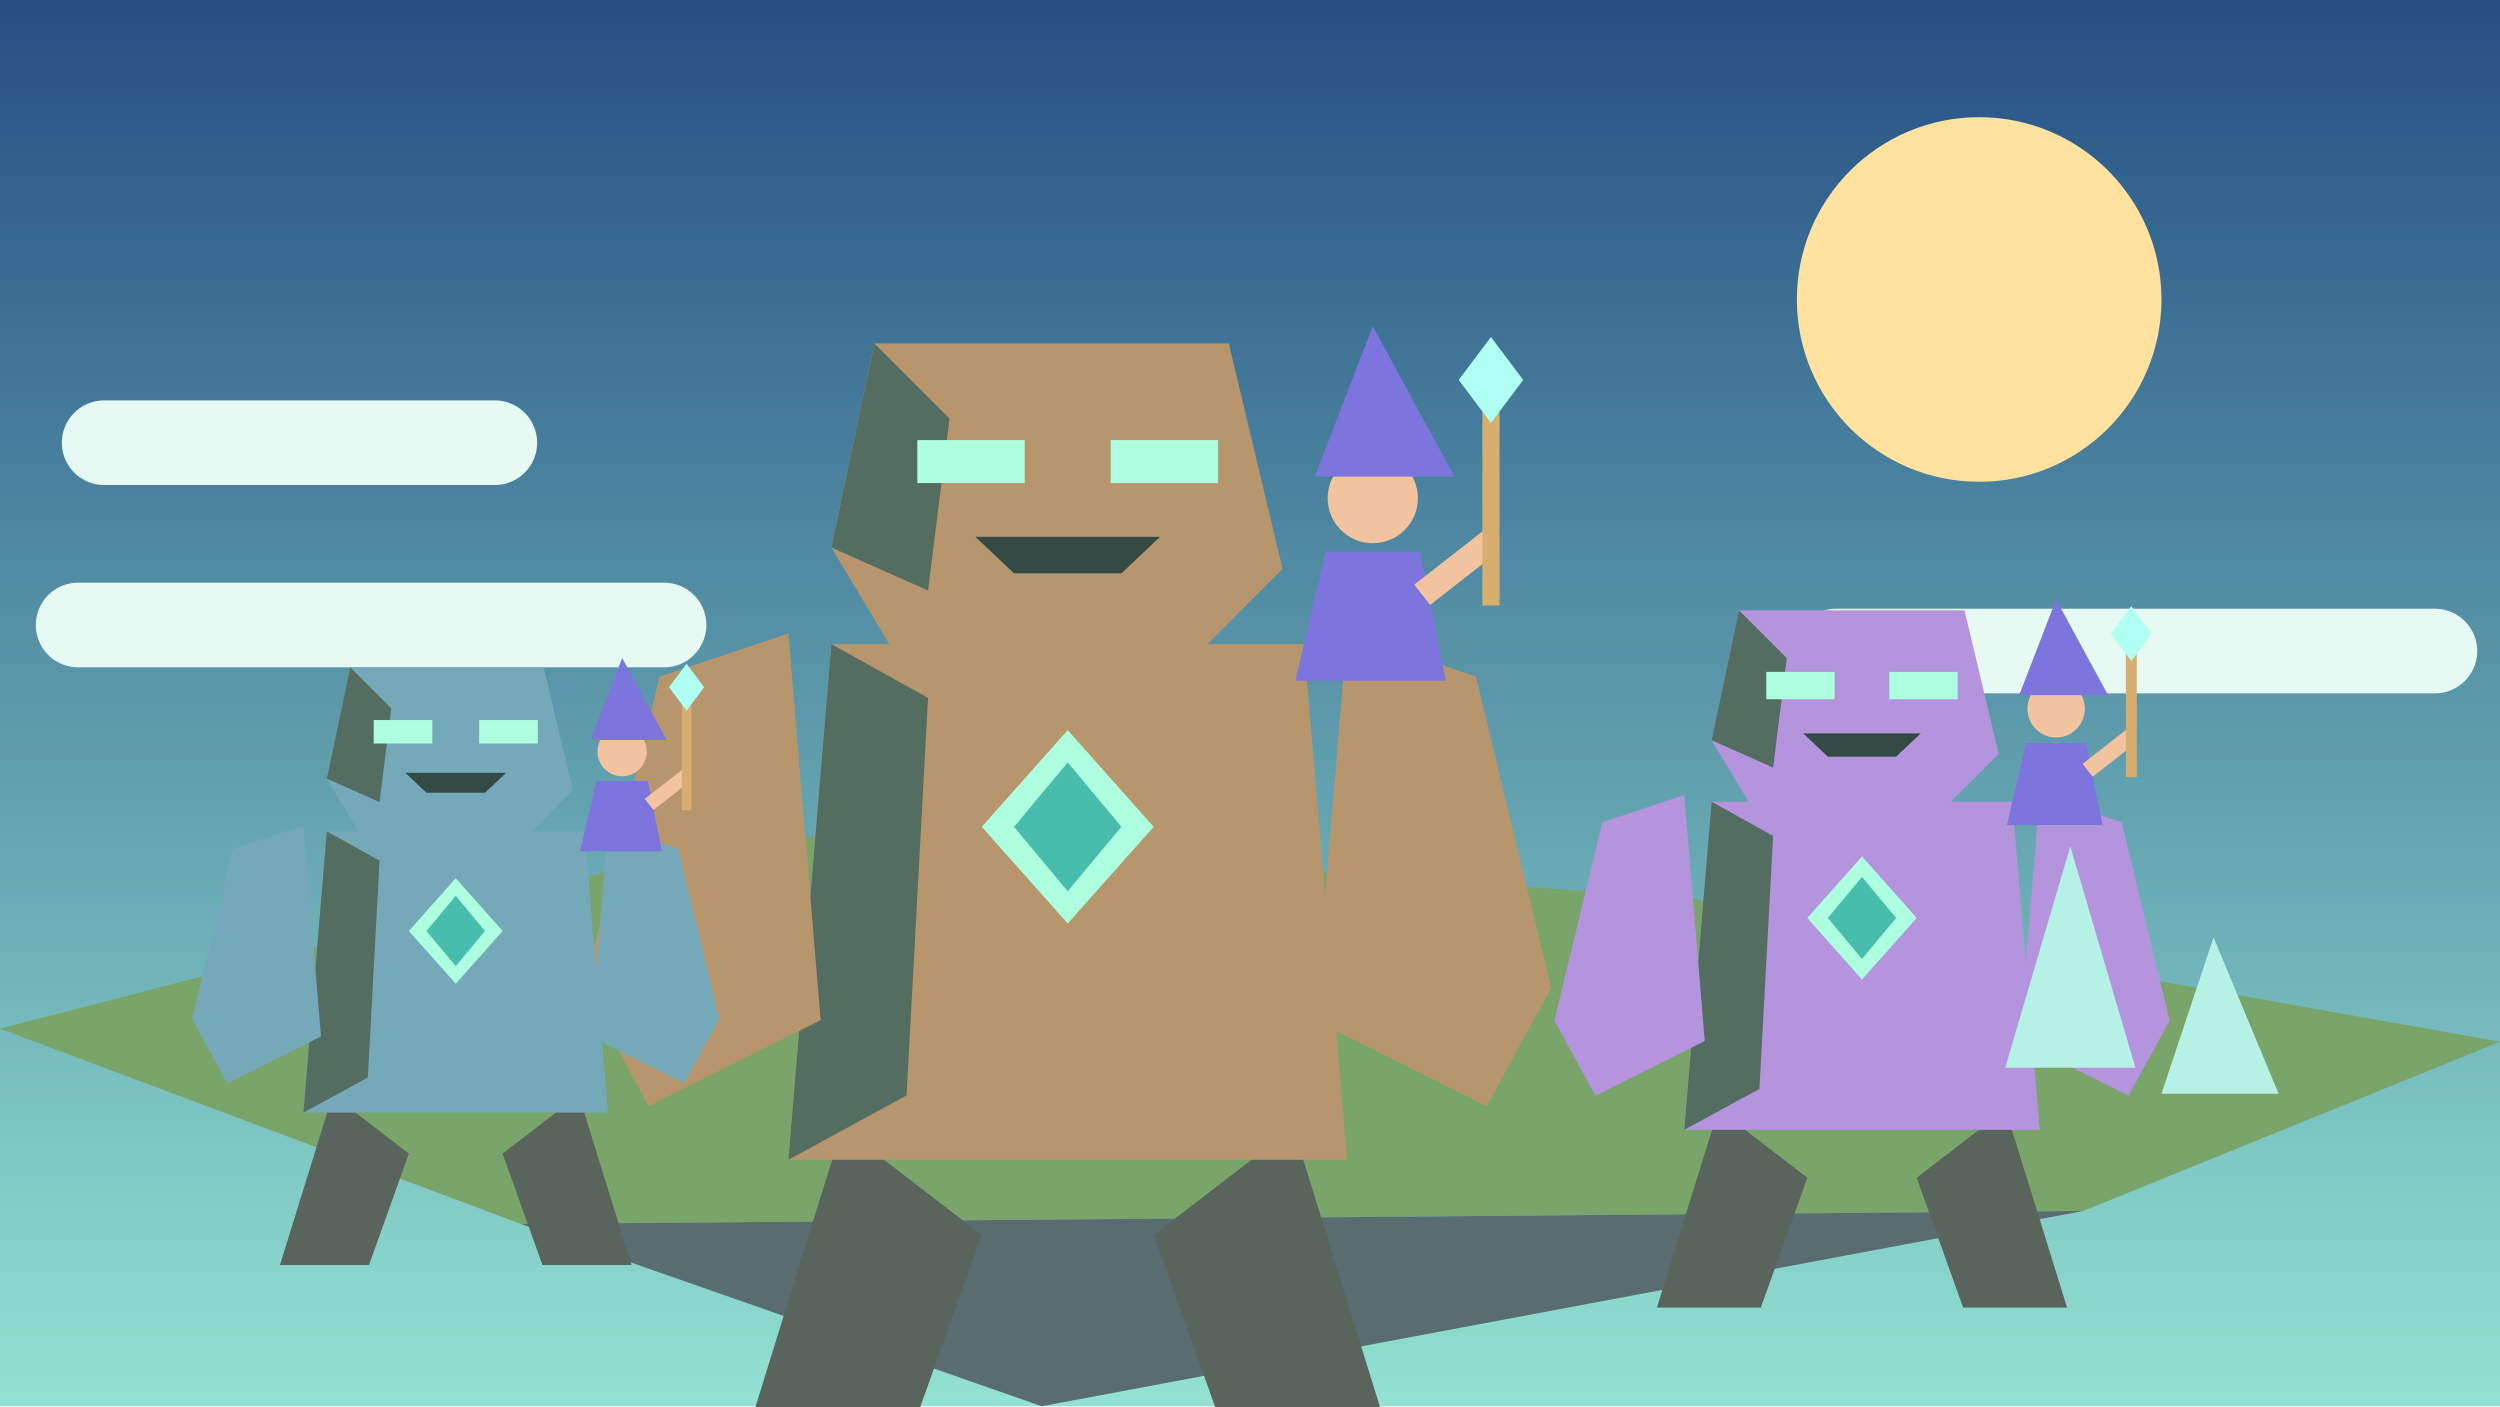
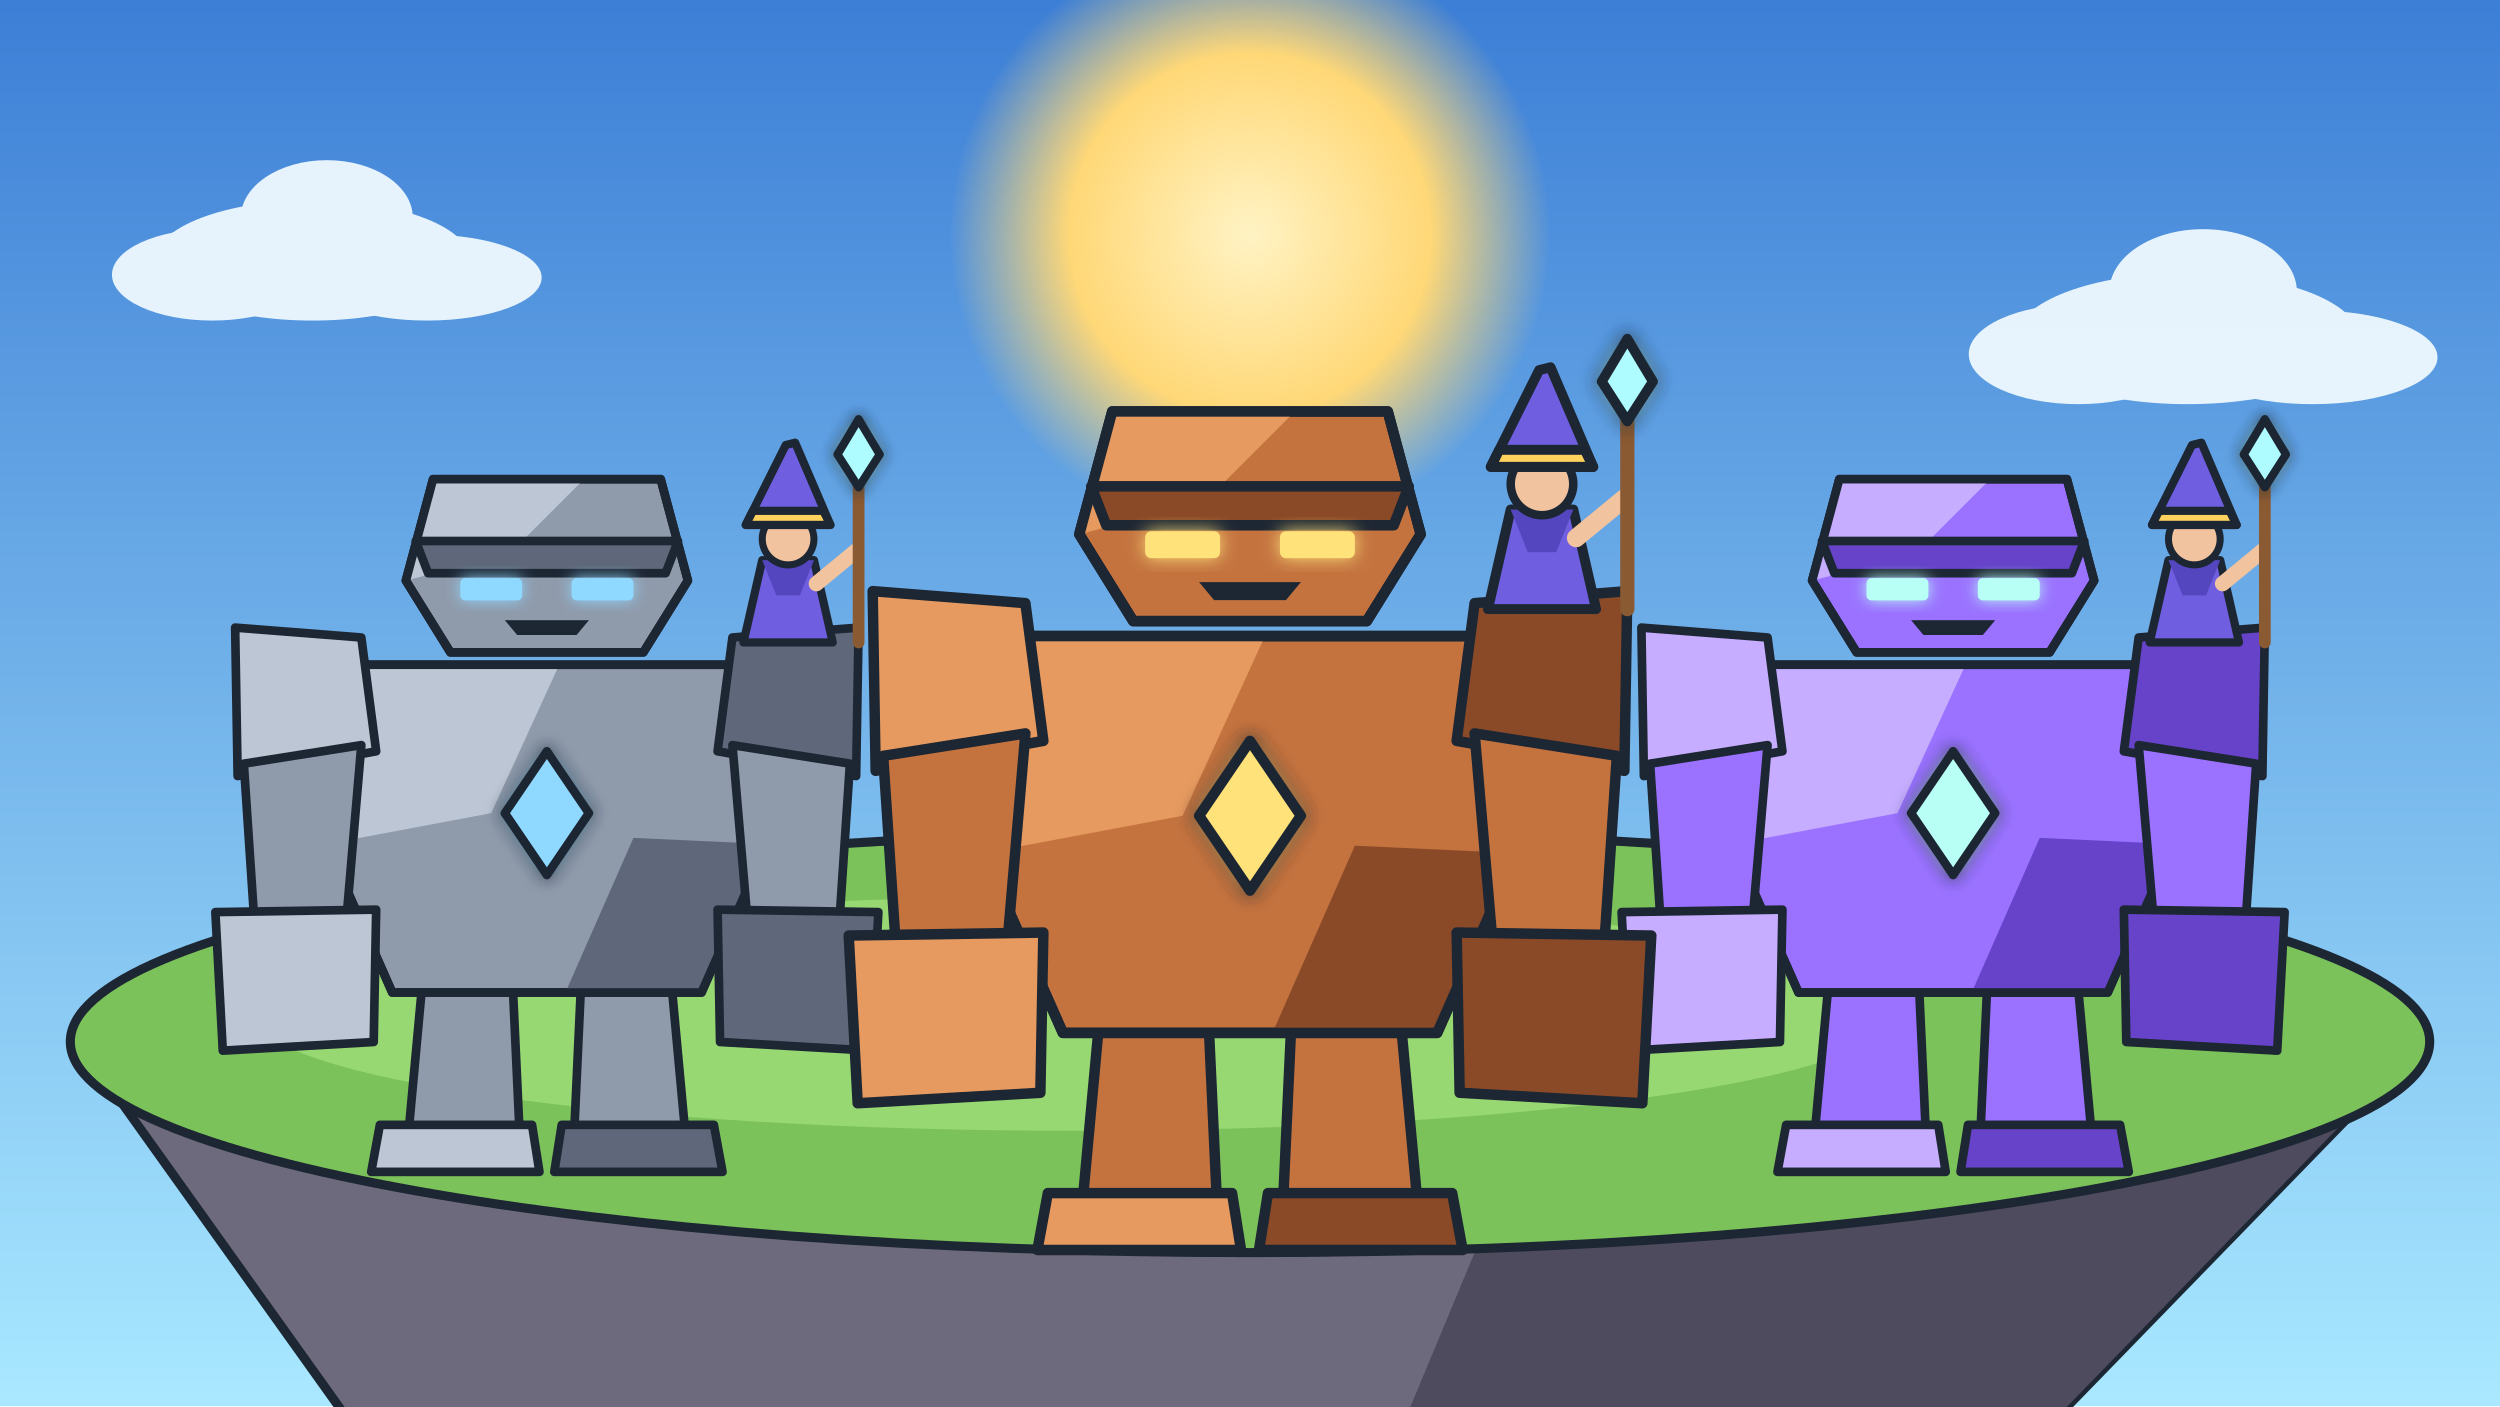
<svg xmlns="http://www.w3.org/2000/svg" width="1920" height="1080" viewBox="0 0 1920 1080">
  <defs>
-     <linearGradient id="sky" x2="0" y2="1">
-       <stop stop-color="#255084" />
-       <stop offset="1" stop-color="#92e1d1" />
+     <linearGradient id="sky" x1="0" y1="0" x2="0" y2="1">
+       <stop offset="0" stop-color="#3d7fd6" />
+       <stop offset="1" stop-color="#a9e8ff" />
    </linearGradient>
+     <radialGradient id="sun">
+       <stop offset="0" stop-color="#fff3c4" />
+       <stop offset="0.6" stop-color="#ffd877" />
+       <stop offset="1" stop-color="#ffd877" stop-opacity="0" />
+     </radialGradient>
+     <filter id="glow" x="-50%" y="-50%" width="200%" height="200%">
+       <feGaussianBlur stdDeviation="6" result="b" />
+       <feMerge>
+         <feMergeNode in="b" />
+         <feMergeNode in="SourceGraphic" />
+       </feMerge>
+     </filter>
  </defs>
  <rect width="100%" height="100%" fill="url(#sky)" />
-   <circle cx="1520" cy="230" r="140" fill="#ffe2a0" />
-   <path d="M0 790L580 640L1300 690L1920 800L1600 930L400 940Z" fill="#79a46a" />
-   <path d="M400 940L800 1080L1600 930Z" fill="#596d70" />
-   <path d="M60 480h450M1410 500h460M80 340h300" stroke="#e6faf3" stroke-width="65" stroke-linecap="round" />
-   <g transform="translate(820 800) scale(1.65)">
-     <path d="M-105 40L-150 185H-74L-40 90M105 40L150 185H74L40 90" fill="#58645c" />
-     <path d="M-110-185L110-185L130 55L-130 55Z" fill="#b7966d" />
-     <path d="M-110-185L-65-160L-75 25L-130 55Z" fill="#536d61" />
-     <path d="M-190-170L-130-190L-115-10L-195 30L-225-25Z" fill="#b7966d" />
-     <path d="M190-170L130-190L115-10L195 30L225-25Z" fill="#b7966d" />
-     <path d="M-90-325L75-325L100-220L60-180H-80L-110-230Z" fill="#b7966d" />
-     <path d="M-90-325L-55-290L-65-210L-110-230Z" fill="#536d61" />
-     <path d="M-70-280H-20V-260H-70ZM20-280H70V-260H20Z" fill="#adffdf" />
-     <path d="M-43-235H43L25-218H-25Z" fill="#334b44" />
-     <path d="M0-145L40-100L0-55L-40-100Z" fill="#adffdf" />
-     <path d="M0-130L25-100L0-70L-25-100Z" fill="#48bdae" />
-     <g transform="translate(142 -218)">
-       <circle cy="-35" r="21" fill="#f2c39f" />
-       <path d="M-27-45L0-115L38-45Z" fill="#7d75de" />
-       <path d="M-22-10L22-10L34 50H-36Z" fill="#7d75de" />
-       <path d="M23 10L55-15" stroke="#f2c39f" stroke-width="12" />
-       <path d="M55 15V-90" stroke="#d7ae70" stroke-width="8" />
-       <path d="M55-110L70-90L55-70L40-90Z" fill="#affff2" />
+   <circle cx="960" cy="180" r="230" fill="url(#sun)" />
+   <g transform="translate(240 200) scale(1.1)" fill="#f3fbff" opacity="0.92">
+     <ellipse cx="0" cy="0" rx="110" ry="42" />
+     <ellipse cx="-70" cy="10" rx="70" ry="32" />
+     <ellipse cx="80" cy="12" rx="80" ry="30" />
+     <ellipse cx="10" cy="-30" rx="60" ry="40" />
+   </g>
+   <g transform="translate(1680 260) scale(1.2)" fill="#f3fbff" opacity="0.92">
+     <ellipse cx="0" cy="0" rx="110" ry="42" />
+     <ellipse cx="-70" cy="10" rx="70" ry="32" />
+     <ellipse cx="80" cy="12" rx="80" ry="30" />
+     <ellipse cx="10" cy="-30" rx="60" ry="40" />
+   </g>
+   <polygon points="60.0,800 420.0,1304.0 825.0,1700.0 1230.0,1448.0 1860.0,800" fill="#6d6a7d" stroke="#1d2633" stroke-width="7" stroke-linejoin="round" />
+   <polygon points="825.0,1700.0 1230.0,1448.0 1860.0,800 1140.0,944.0" fill="#4e4b5f" />
+   <ellipse cx="960" cy="800" rx="906.0" ry="162.0" fill="#7cc25a" stroke="#1d2633" stroke-width="7" />
+   <ellipse cx="825.0" cy="778.4" rx="630.0" ry="90.0" fill="#97d873" />
+   <g transform="translate(420 900) scale(0.95)">
+     <polygon points="-100,-160 -28,-160 -22,-30 -112,-30" fill="#8f9aab" stroke="#1d2633" stroke-width="7" stroke-linejoin="round" />
+     <polygon points="-135,-38 -12,-38 -6,0 -142,0" fill="#bcc6d4" stroke="#1d2633" stroke-width="7" stroke-linejoin="round" />
+     <polygon points="100,-160 28,-160 22,-30 112,-30" fill="#8f9aab" stroke="#1d2633" stroke-width="7" stroke-linejoin="round" />
+     <polygon points="135,-38 12,-38 6,0 142,0" fill="#5e687a" stroke="#1d2633" stroke-width="7" stroke-linejoin="round" />
+     <polygon points="-155,-410 155,-410 178,-265 125,-145 -125,-145 -178,-265" fill="#8f9aab" stroke="#1d2633" stroke-width="7" stroke-linejoin="round" />
+     <polygon points="-155,-410 10,-410 -45,-290 -178,-265" fill="#bcc6d4" />
+     <polygon points="178,-265 125,-145 15,-145 70,-270" fill="#5e687a" />
+     <polygon points="-155,-410 155,-410 178,-265 125,-145 -125,-145 -178,-265" fill="none" stroke="#1d2633" stroke-width="7" stroke-linejoin="round" />
+     <g filter="url(#glow)">
+       <polygon points="0,-340 34,-290 0,-240 -34,-290" fill="#8fd8ff" stroke="#1d2633" stroke-width="7" stroke-linejoin="round" />
+     </g>
+     <polygon points="-252,-440 -150,-432 -138,-340 -250,-320" fill="#bcc6d4" stroke="#1d2633" stroke-width="7" stroke-linejoin="round" />
+     <polygon points="-245,-330 -150,-345 -162,-205 -236,-195" fill="#8f9aab" stroke="#1d2633" stroke-width="7" stroke-linejoin="round" />
+     <polygon points="-268,-210 -138,-212 -140,-105 -262,-98" fill="#bcc6d4" stroke="#1d2633" stroke-width="7" stroke-linejoin="round" />
+     <polygon points="252,-440 150,-432 138,-340 250,-320" fill="#5e687a" stroke="#1d2633" stroke-width="7" stroke-linejoin="round" />
+     <polygon points="245,-330 150,-345 162,-205 236,-195" fill="#8f9aab" stroke="#1d2633" stroke-width="7" stroke-linejoin="round" />
+     <polygon points="268,-210 138,-212 140,-105 262,-98" fill="#5e687a" stroke="#1d2633" stroke-width="7" stroke-linejoin="round" />
+     <polygon points="-92,-560 92,-560 114,-478 78,-420 -78,-420 -114,-478" fill="#8f9aab" stroke="#1d2633" stroke-width="7" stroke-linejoin="round" />
+     <polygon points="-92,-560 30,-560 -30,-500 -114,-478" fill="#bcc6d4" />
+     <polygon points="-92,-560 92,-560 114,-478 78,-420 -78,-420 -114,-478" fill="none" stroke="#1d2633" stroke-width="7" stroke-linejoin="round" />
+     <polygon points="-106,-510 106,-510 96,-484 -96,-484" fill="#5e687a" stroke="#1d2633" stroke-width="7" stroke-linejoin="round" />
+     <g filter="url(#glow)">
+       <rect x="-70" y="-480" width="50" height="18" rx="4" fill="#8fd8ff" />
+       <rect x="20" y="-480" width="50" height="18" rx="4" fill="#8fd8ff" />
+     </g>
+     <polygon points="-34,-446 34,-446 24,-434 -24,-434" fill="#1d2633" />
+     <g transform="translate(195 -428) scale(0.95)">
+       <polygon points="-38,0 38,0 22,-70 -22,-70" fill="#6f5fe0" stroke="#1d2633" stroke-width="7" stroke-linejoin="round" />
+       <polygon points="-22,-70 22,-70 10,-40 -10,-40" fill="#5446bf" />
+       <circle cx="0" cy="-88" r="22" fill="#f2c39f" stroke="#1d2633" stroke-width="6" />
+       <polygon points="-36,-100 36,-100 6,-170 -2,-168" fill="#6f5fe0" stroke="#1d2633" stroke-width="7" stroke-linejoin="round" />
+       <polygon points="-36,-100 36,-100 30,-112 -30,-112" fill="#ffd25e" stroke="#1d2633" stroke-width="7" stroke-linejoin="round" />
+       <path d="M24 -50 L58 -78" stroke="#f2c39f" stroke-width="13" stroke-linecap="round" />
+       <path d="M60 0 V-150" stroke="#8a5a32" stroke-width="10" stroke-linecap="round" />
+       <g filter="url(#glow)">
+         <polygon points="60,-190 78,-160 60,-132 42,-160" fill="#aefcff" stroke="#1d2633" stroke-width="7" stroke-linejoin="round" />
+       </g>
    </g>
  </g>
-   <g transform="translate(1430 810) scale(1.05)">
-     <path d="M-105 40L-150 185H-74L-40 90M105 40L150 185H74L40 90" fill="#58645c" />
-     <path d="M-110-185L110-185L130 55L-130 55Z" fill="#b394dd" />
-     <path d="M-110-185L-65-160L-75 25L-130 55Z" fill="#536d61" />
-     <path d="M-190-170L-130-190L-115-10L-195 30L-225-25Z" fill="#b394dd" />
-     <path d="M190-170L130-190L115-10L195 30L225-25Z" fill="#b394dd" />
-     <path d="M-90-325L75-325L100-220L60-180H-80L-110-230Z" fill="#b394dd" />
-     <path d="M-90-325L-55-290L-65-210L-110-230Z" fill="#536d61" />
-     <path d="M-70-280H-20V-260H-70ZM20-280H70V-260H20Z" fill="#adffdf" />
-     <path d="M-43-235H43L25-218H-25Z" fill="#334b44" />
-     <path d="M0-145L40-100L0-55L-40-100Z" fill="#adffdf" />
-     <path d="M0-130L25-100L0-70L-25-100Z" fill="#48bdae" />
-     <g transform="translate(142 -218)">
-       <circle cy="-35" r="21" fill="#f2c39f" />
-       <path d="M-27-45L0-115L38-45Z" fill="#7d75de" />
-       <path d="M-22-10L22-10L34 50H-36Z" fill="#7d75de" />
-       <path d="M23 10L55-15" stroke="#f2c39f" stroke-width="12" />
-       <path d="M55 15V-90" stroke="#d7ae70" stroke-width="8" />
-       <path d="M55-110L70-90L55-70L40-90Z" fill="#affff2" />
+   <g transform="translate(1500 900) scale(0.95)">
+     <polygon points="-100,-160 -28,-160 -22,-30 -112,-30" fill="#9a72ff" stroke="#1d2633" stroke-width="7" stroke-linejoin="round" />
+     <polygon points="-135,-38 -12,-38 -6,0 -142,0" fill="#c6adff" stroke="#1d2633" stroke-width="7" stroke-linejoin="round" />
+     <polygon points="100,-160 28,-160 22,-30 112,-30" fill="#9a72ff" stroke="#1d2633" stroke-width="7" stroke-linejoin="round" />
+     <polygon points="135,-38 12,-38 6,0 142,0" fill="#6643c9" stroke="#1d2633" stroke-width="7" stroke-linejoin="round" />
+     <polygon points="-155,-410 155,-410 178,-265 125,-145 -125,-145 -178,-265" fill="#9a72ff" stroke="#1d2633" stroke-width="7" stroke-linejoin="round" />
+     <polygon points="-155,-410 10,-410 -45,-290 -178,-265" fill="#c6adff" />
+     <polygon points="178,-265 125,-145 15,-145 70,-270" fill="#6643c9" />
+     <polygon points="-155,-410 155,-410 178,-265 125,-145 -125,-145 -178,-265" fill="none" stroke="#1d2633" stroke-width="7" stroke-linejoin="round" />
+     <g filter="url(#glow)">
+       <polygon points="0,-340 34,-290 0,-240 -34,-290" fill="#b8fff6" stroke="#1d2633" stroke-width="7" stroke-linejoin="round" />
+     </g>
+     <polygon points="-252,-440 -150,-432 -138,-340 -250,-320" fill="#c6adff" stroke="#1d2633" stroke-width="7" stroke-linejoin="round" />
+     <polygon points="-245,-330 -150,-345 -162,-205 -236,-195" fill="#9a72ff" stroke="#1d2633" stroke-width="7" stroke-linejoin="round" />
+     <polygon points="-268,-210 -138,-212 -140,-105 -262,-98" fill="#c6adff" stroke="#1d2633" stroke-width="7" stroke-linejoin="round" />
+     <polygon points="252,-440 150,-432 138,-340 250,-320" fill="#6643c9" stroke="#1d2633" stroke-width="7" stroke-linejoin="round" />
+     <polygon points="245,-330 150,-345 162,-205 236,-195" fill="#9a72ff" stroke="#1d2633" stroke-width="7" stroke-linejoin="round" />
+     <polygon points="268,-210 138,-212 140,-105 262,-98" fill="#6643c9" stroke="#1d2633" stroke-width="7" stroke-linejoin="round" />
+     <polygon points="-92,-560 92,-560 114,-478 78,-420 -78,-420 -114,-478" fill="#9a72ff" stroke="#1d2633" stroke-width="7" stroke-linejoin="round" />
+     <polygon points="-92,-560 30,-560 -30,-500 -114,-478" fill="#c6adff" />
+     <polygon points="-92,-560 92,-560 114,-478 78,-420 -78,-420 -114,-478" fill="none" stroke="#1d2633" stroke-width="7" stroke-linejoin="round" />
+     <polygon points="-106,-510 106,-510 96,-484 -96,-484" fill="#6643c9" stroke="#1d2633" stroke-width="7" stroke-linejoin="round" />
+     <g filter="url(#glow)">
+       <rect x="-70" y="-480" width="50" height="18" rx="4" fill="#b8fff6" />
+       <rect x="20" y="-480" width="50" height="18" rx="4" fill="#b8fff6" />
+     </g>
+     <polygon points="-34,-446 34,-446 24,-434 -24,-434" fill="#1d2633" />
+     <g transform="translate(195 -428) scale(0.95)">
+       <polygon points="-38,0 38,0 22,-70 -22,-70" fill="#6f5fe0" stroke="#1d2633" stroke-width="7" stroke-linejoin="round" />
+       <polygon points="-22,-70 22,-70 10,-40 -10,-40" fill="#5446bf" />
+       <circle cx="0" cy="-88" r="22" fill="#f2c39f" stroke="#1d2633" stroke-width="6" />
+       <polygon points="-36,-100 36,-100 6,-170 -2,-168" fill="#6f5fe0" stroke="#1d2633" stroke-width="7" stroke-linejoin="round" />
+       <polygon points="-36,-100 36,-100 30,-112 -30,-112" fill="#ffd25e" stroke="#1d2633" stroke-width="7" stroke-linejoin="round" />
+       <path d="M24 -50 L58 -78" stroke="#f2c39f" stroke-width="13" stroke-linecap="round" />
+       <path d="M60 0 V-150" stroke="#8a5a32" stroke-width="10" stroke-linecap="round" />
+       <g filter="url(#glow)">
+         <polygon points="60,-190 78,-160 60,-132 42,-160" fill="#aefcff" stroke="#1d2633" stroke-width="7" stroke-linejoin="round" />
+       </g>
    </g>
  </g>
-   <g transform="translate(350 805) scale(0.9)">
-     <path d="M-105 40L-150 185H-74L-40 90M105 40L150 185H74L40 90" fill="#58645c" />
-     <path d="M-110-185L110-185L130 55L-130 55Z" fill="#75a9b9" />
-     <path d="M-110-185L-65-160L-75 25L-130 55Z" fill="#536d61" />
-     <path d="M-190-170L-130-190L-115-10L-195 30L-225-25Z" fill="#75a9b9" />
-     <path d="M190-170L130-190L115-10L195 30L225-25Z" fill="#75a9b9" />
-     <path d="M-90-325L75-325L100-220L60-180H-80L-110-230Z" fill="#75a9b9" />
-     <path d="M-90-325L-55-290L-65-210L-110-230Z" fill="#536d61" />
-     <path d="M-70-280H-20V-260H-70ZM20-280H70V-260H20Z" fill="#adffdf" />
-     <path d="M-43-235H43L25-218H-25Z" fill="#334b44" />
-     <path d="M0-145L40-100L0-55L-40-100Z" fill="#adffdf" />
-     <path d="M0-130L25-100L0-70L-25-100Z" fill="#48bdae" />
-     <g transform="translate(142 -218)">
-       <circle cy="-35" r="21" fill="#f2c39f" />
-       <path d="M-27-45L0-115L38-45Z" fill="#7d75de" />
-       <path d="M-22-10L22-10L34 50H-36Z" fill="#7d75de" />
-       <path d="M23 10L55-15" stroke="#f2c39f" stroke-width="12" />
-       <path d="M55 15V-90" stroke="#d7ae70" stroke-width="8" />
-       <path d="M55-110L70-90L55-70L40-90Z" fill="#affff2" />
+   <g transform="translate(960 960) scale(1.15)">
+     <polygon points="-100,-160 -28,-160 -22,-30 -112,-30" fill="#c4733f" stroke="#1d2633" stroke-width="7" stroke-linejoin="round" />
+     <polygon points="-135,-38 -12,-38 -6,0 -142,0" fill="#e69a5f" stroke="#1d2633" stroke-width="7" stroke-linejoin="round" />
+     <polygon points="100,-160 28,-160 22,-30 112,-30" fill="#c4733f" stroke="#1d2633" stroke-width="7" stroke-linejoin="round" />
+     <polygon points="135,-38 12,-38 6,0 142,0" fill="#8a4a27" stroke="#1d2633" stroke-width="7" stroke-linejoin="round" />
+     <polygon points="-155,-410 155,-410 178,-265 125,-145 -125,-145 -178,-265" fill="#c4733f" stroke="#1d2633" stroke-width="7" stroke-linejoin="round" />
+     <polygon points="-155,-410 10,-410 -45,-290 -178,-265" fill="#e69a5f" />
+     <polygon points="178,-265 125,-145 15,-145 70,-270" fill="#8a4a27" />
+     <polygon points="-155,-410 155,-410 178,-265 125,-145 -125,-145 -178,-265" fill="none" stroke="#1d2633" stroke-width="7" stroke-linejoin="round" />
+     <g filter="url(#glow)">
+       <polygon points="0,-340 34,-290 0,-240 -34,-290" fill="#ffe27a" stroke="#1d2633" stroke-width="7" stroke-linejoin="round" />
+     </g>
+     <polygon points="-252,-440 -150,-432 -138,-340 -250,-320" fill="#e69a5f" stroke="#1d2633" stroke-width="7" stroke-linejoin="round" />
+     <polygon points="-245,-330 -150,-345 -162,-205 -236,-195" fill="#c4733f" stroke="#1d2633" stroke-width="7" stroke-linejoin="round" />
+     <polygon points="-268,-210 -138,-212 -140,-105 -262,-98" fill="#e69a5f" stroke="#1d2633" stroke-width="7" stroke-linejoin="round" />
+     <polygon points="252,-440 150,-432 138,-340 250,-320" fill="#8a4a27" stroke="#1d2633" stroke-width="7" stroke-linejoin="round" />
+     <polygon points="245,-330 150,-345 162,-205 236,-195" fill="#c4733f" stroke="#1d2633" stroke-width="7" stroke-linejoin="round" />
+     <polygon points="268,-210 138,-212 140,-105 262,-98" fill="#8a4a27" stroke="#1d2633" stroke-width="7" stroke-linejoin="round" />
+     <polygon points="-92,-560 92,-560 114,-478 78,-420 -78,-420 -114,-478" fill="#c4733f" stroke="#1d2633" stroke-width="7" stroke-linejoin="round" />
+     <polygon points="-92,-560 30,-560 -30,-500 -114,-478" fill="#e69a5f" />
+     <polygon points="-92,-560 92,-560 114,-478 78,-420 -78,-420 -114,-478" fill="none" stroke="#1d2633" stroke-width="7" stroke-linejoin="round" />
+     <polygon points="-106,-510 106,-510 96,-484 -96,-484" fill="#8a4a27" stroke="#1d2633" stroke-width="7" stroke-linejoin="round" />
+     <g filter="url(#glow)">
+       <rect x="-70" y="-480" width="50" height="18" rx="4" fill="#ffe27a" />
+       <rect x="20" y="-480" width="50" height="18" rx="4" fill="#ffe27a" />
+     </g>
+     <polygon points="-34,-446 34,-446 24,-434 -24,-434" fill="#1d2633" />
+     <g transform="translate(195 -428) scale(0.95)">
+       <polygon points="-38,0 38,0 22,-70 -22,-70" fill="#6f5fe0" stroke="#1d2633" stroke-width="7" stroke-linejoin="round" />
+       <polygon points="-22,-70 22,-70 10,-40 -10,-40" fill="#5446bf" />
+       <circle cx="0" cy="-88" r="22" fill="#f2c39f" stroke="#1d2633" stroke-width="6" />
+       <polygon points="-36,-100 36,-100 6,-170 -2,-168" fill="#6f5fe0" stroke="#1d2633" stroke-width="7" stroke-linejoin="round" />
+       <polygon points="-36,-100 36,-100 30,-112 -30,-112" fill="#ffd25e" stroke="#1d2633" stroke-width="7" stroke-linejoin="round" />
+       <path d="M24 -50 L58 -78" stroke="#f2c39f" stroke-width="13" stroke-linecap="round" />
+       <path d="M60 0 V-150" stroke="#8a5a32" stroke-width="10" stroke-linecap="round" />
+       <g filter="url(#glow)">
+         <polygon points="60,-190 78,-160 60,-132 42,-160" fill="#aefcff" stroke="#1d2633" stroke-width="7" stroke-linejoin="round" />
+       </g>
    </g>
  </g>
-   <g fill="#b6f1e5">
-     <path d="M1540 820L1590 650L1640 820Z" />
-     <path d="M1660 840L1700 720L1750 840Z" />
-   </g>
</svg>
